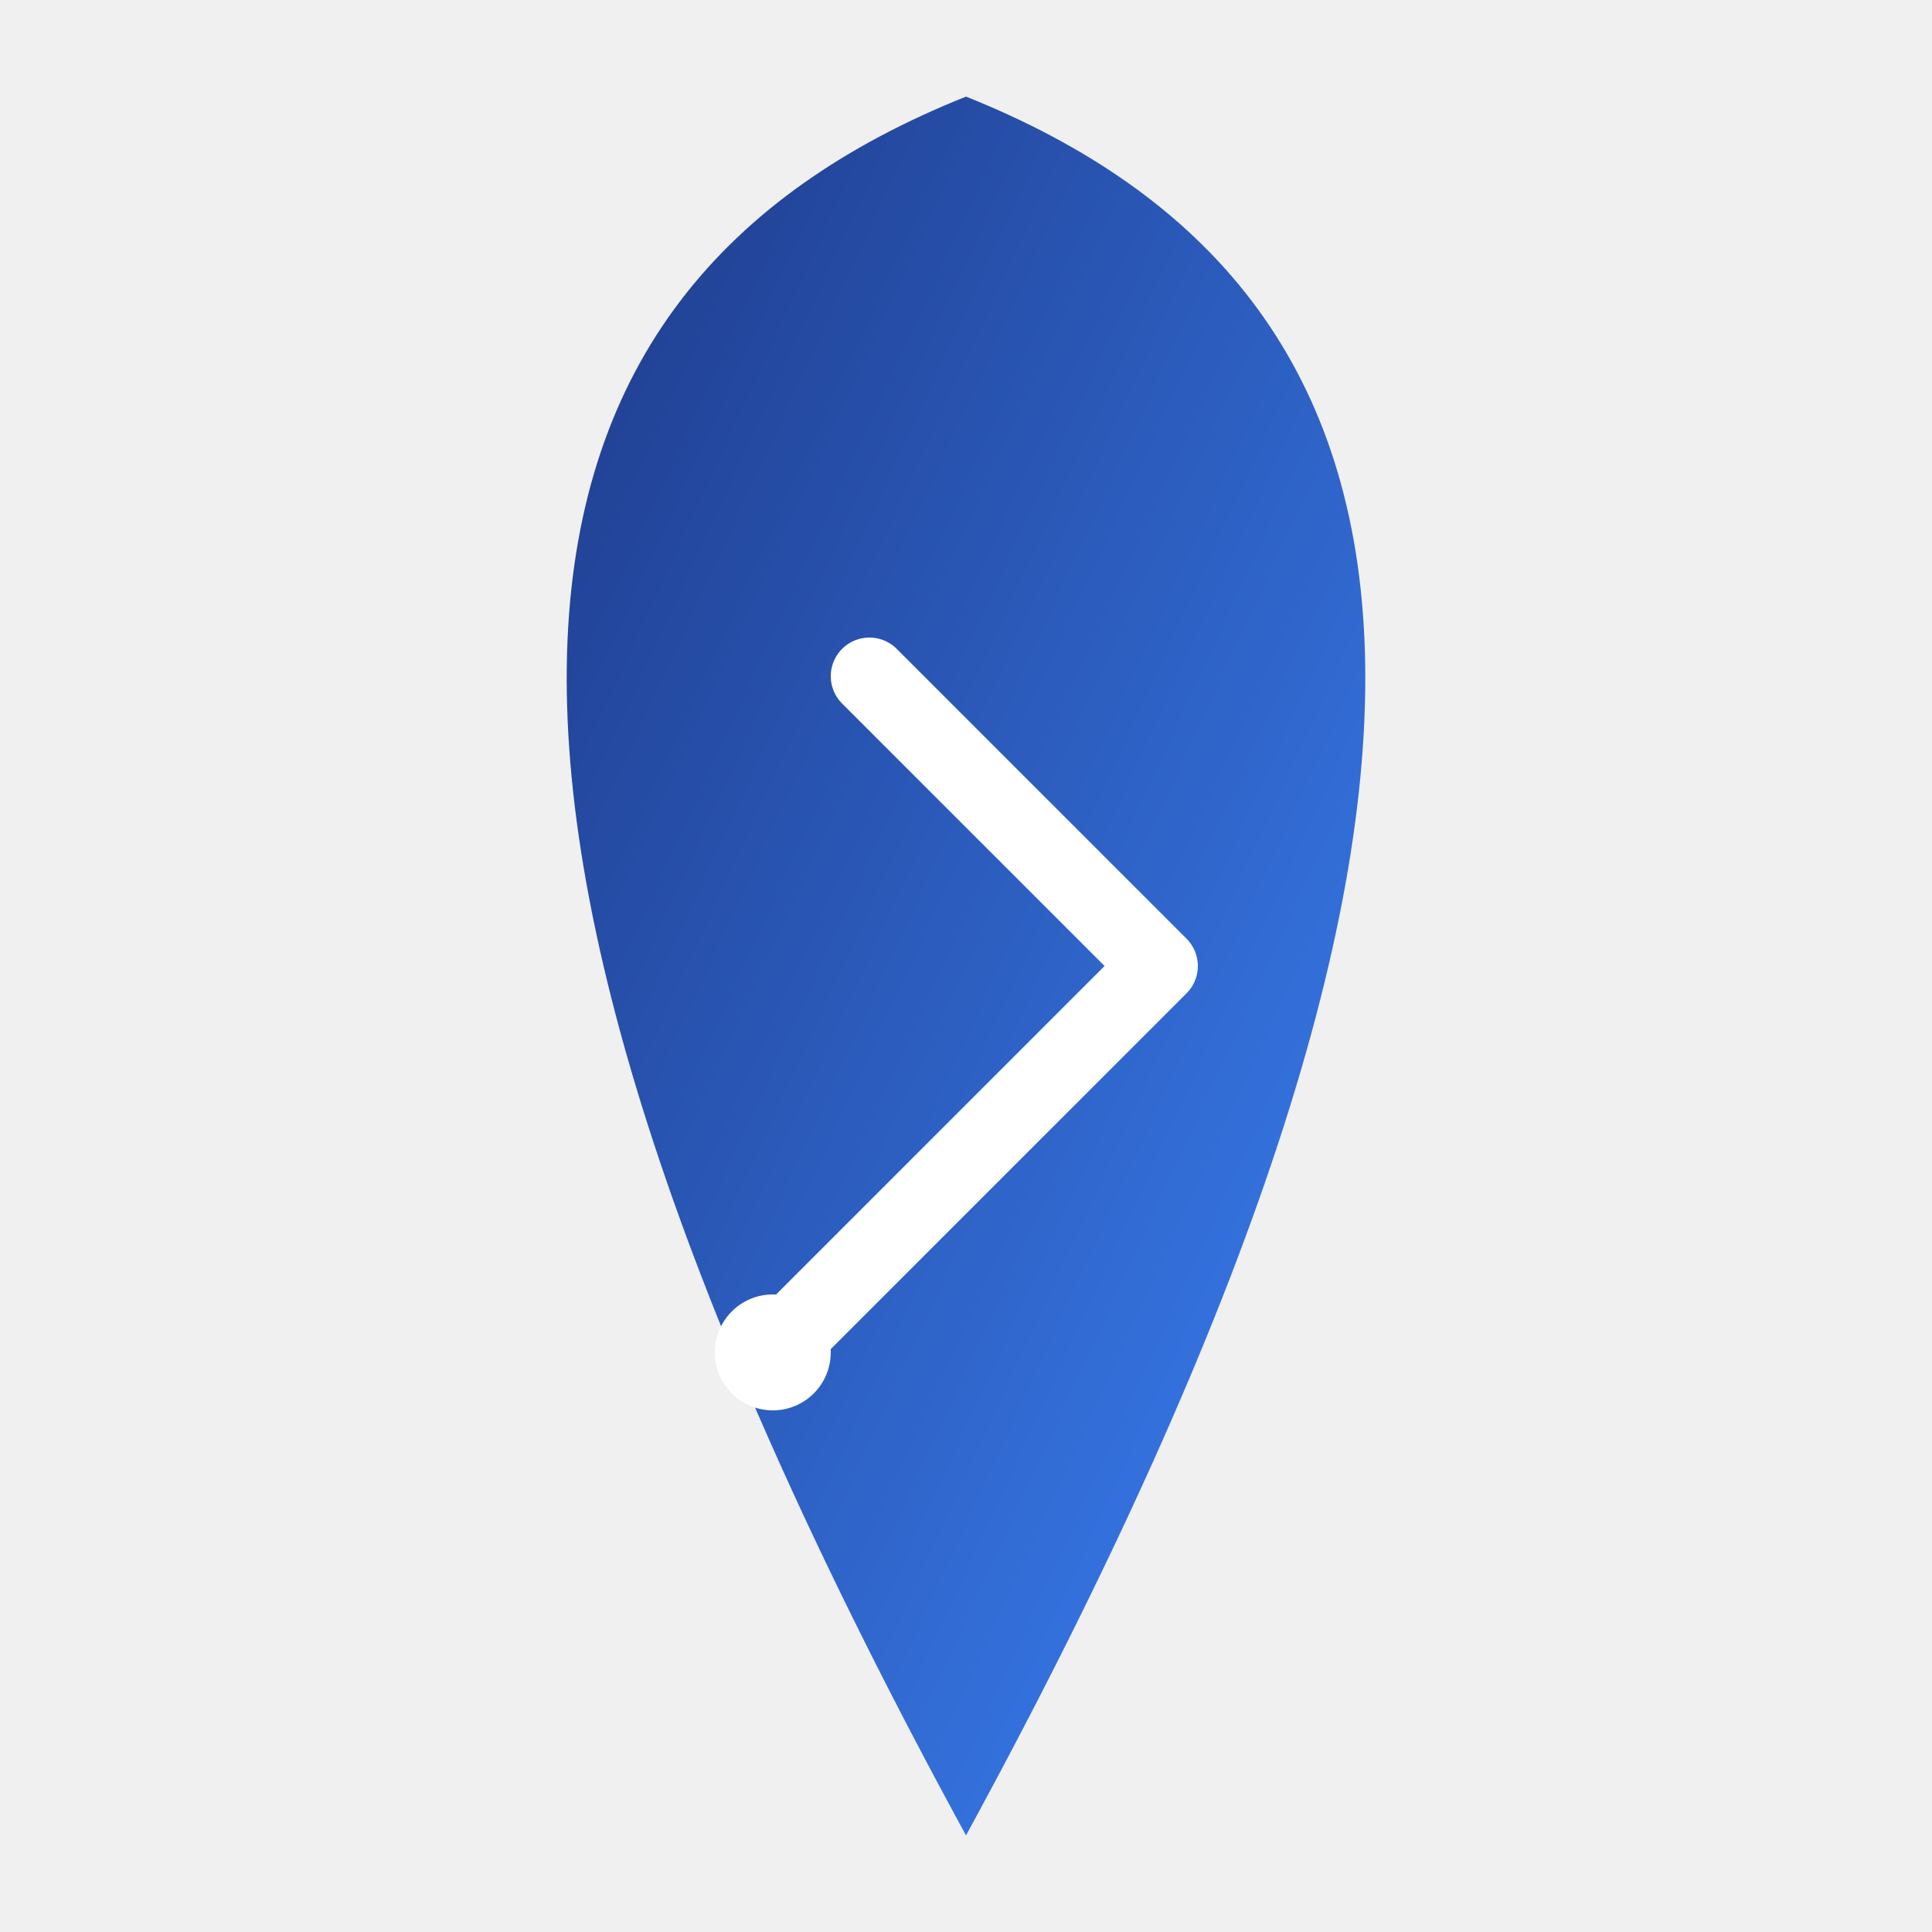
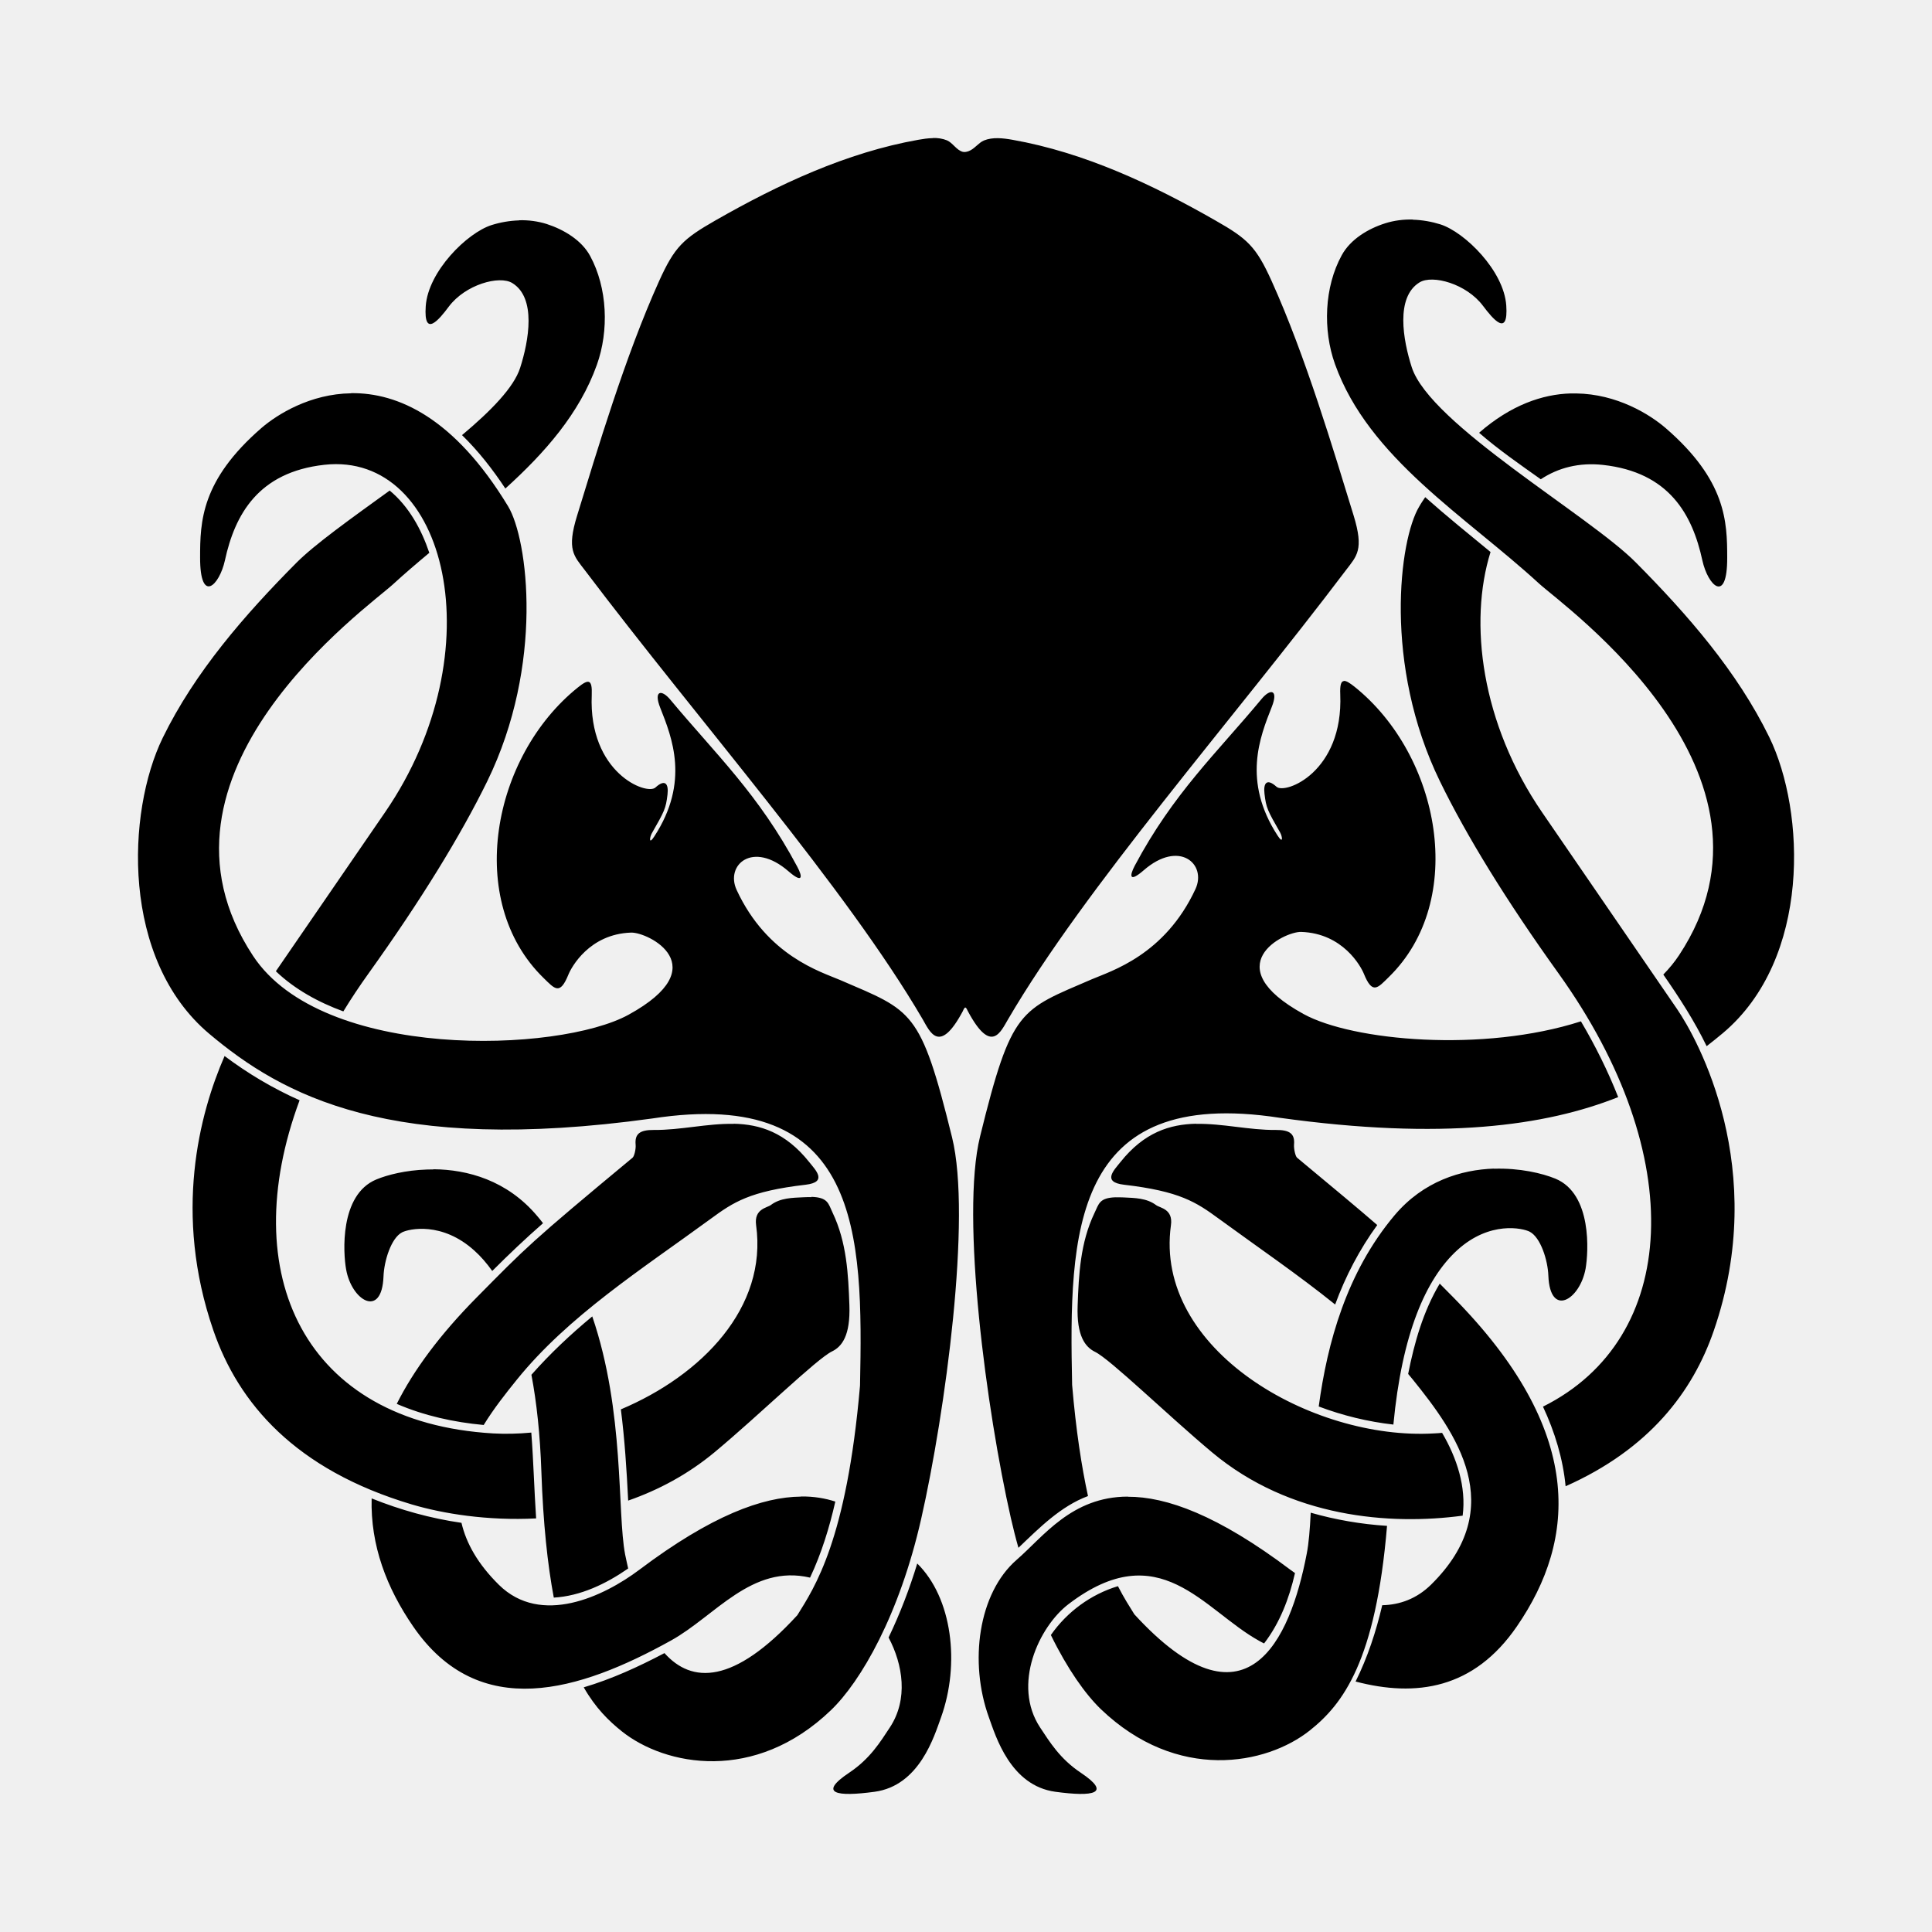
- <svg xmlns="http://www.w3.org/2000/svg" viewBox="0 0 100 100">
-   <defs>
-     <linearGradient id="shieldGradient" x1="0%" y1="0%" x2="100%" y2="100%">
-       <stop offset="0%" style="stop-color:#1e3a8a; stop-opacity:1" />
-       <stop offset="100%" style="stop-color:#3b82f6; stop-opacity:1" />
-     </linearGradient>
-   </defs>
-   <path d="M50 5 C25 15, 20 40, 50 95 C80 40, 75 15, 50 5 Z" fill="url(#shieldGradient)" />
-   <path d="M40 70 L60 50 L45 35" stroke="white" stroke-width="4" fill="none" stroke-linecap="round" stroke-linejoin="round" />
-   <circle cx="40" cy="70" r="3" fill="white" />
+ <svg xmlns="http://www.w3.org/2000/svg" fill="#000000" width="800px" height="800px" viewBox="0 0 14 14" role="img" focusable="false" aria-hidden="true">
+   <path d="m 10.238,1.591 c -0.068,-0.002 -0.137,0.007 -0.2,0.027 -0.124,0.039 -0.252,0.116 -0.315,0.231 -0.127,0.231 -0.138,0.542 -0.049,0.79 0.244,0.682 0.948,1.102 1.479,1.59 0.181,0.166 1.886,1.373 1.014,2.693 -0.033,0.05 -0.071,0.096 -0.114,0.14 0.116,0.167 0.226,0.337 0.314,0.519 0.041,-0.032 0.08,-0.063 0.118,-0.095 0.64,-0.539 0.598,-1.606 0.336,-2.144 -0.233,-0.477 -0.593,-0.889 -0.967,-1.266 -0.337,-0.341 -1.491,-1.001 -1.624,-1.415 -0.063,-0.196 -0.119,-0.508 0.057,-0.615 0.094,-0.057 0.34,0.01 0.46,0.171 0.07,0.093 0.184,0.231 0.168,-0.003 -0.017,-0.252 -0.3,-0.531 -0.477,-0.588 -0.064,-0.02 -0.132,-0.032 -0.2,-0.034 z m -0.499,3.344 c -0.021,9.8e-4 -0.03,0.029 -0.027,0.097 0.023,0.564 -0.4,0.726 -0.462,0.669 -0.071,-0.064 -0.096,-0.026 -0.087,0.051 0.012,0.103 0.022,0.121 0.114,0.282 0.015,0.027 0.024,0.087 -0.019,0.021 -0.257,-0.396 -0.128,-0.715 -0.042,-0.933 0.049,-0.124 -0.009,-0.136 -0.075,-0.056 -0.322,0.388 -0.64,0.684 -0.918,1.207 -0.039,0.074 -0.041,0.125 0.064,0.034 0.258,-0.225 0.459,-0.046 0.376,0.135 -0.222,0.479 -0.611,0.594 -0.751,0.654 -0.523,0.226 -0.581,0.209 -0.81,1.139 -0.143,0.579 0.048,1.994 0.223,2.765 0.017,0.074 0.035,0.146 0.055,0.216 0.153,-0.146 0.306,-0.301 0.504,-0.375 -0.046,-0.212 -0.087,-0.474 -0.115,-0.806 -0.023,-1.101 -0.007,-2.168 1.505,-1.935 1.18,0.164 1.927,0.059 2.452,-0.15 -0.075,-0.19 -0.166,-0.373 -0.27,-0.549 -0.708,0.228 -1.655,0.142 -2.01,-0.053 -0.637,-0.35 -0.142,-0.599 -0.017,-0.595 0.303,0.01 0.433,0.251 0.454,0.303 0.062,0.153 0.1,0.104 0.181,0.024 0.57,-0.556 0.374,-1.605 -0.249,-2.104 -0.034,-0.027 -0.058,-0.042 -0.075,-0.042 z m 1.088,3.533 c -0.238,0.008 -0.512,0.09 -0.722,0.339 -0.348,0.414 -0.487,0.926 -0.549,1.385 0.175,0.066 0.356,0.11 0.541,0.131 0.062,-0.655 0.233,-1.055 0.464,-1.265 0.235,-0.213 0.474,-0.158 0.523,-0.133 0.08,0.041 0.132,0.207 0.136,0.319 0.012,0.307 0.229,0.176 0.27,-0.052 0.02,-0.115 0.049,-0.54 -0.219,-0.651 -0.095,-0.039 -0.259,-0.078 -0.445,-0.072 z M 9.498,10.962 c -0.006,0.12 -0.014,0.222 -0.029,0.297 -0.121,0.633 -0.44,1.321 -1.249,0.439 -0.033,-0.053 -0.075,-0.118 -0.119,-0.204 -0.196,0.059 -0.369,0.186 -0.486,0.354 0.12,0.246 0.25,0.429 0.362,0.537 0.553,0.53 1.2,0.405 1.515,0.154 0.239,-0.19 0.477,-0.501 0.559,-1.482 -0.188,-0.012 -0.374,-0.044 -0.555,-0.096 z M 11.381,2.851 c -0.203,0.006 -0.431,0.083 -0.663,0.285 0.14,0.122 0.295,0.229 0.447,0.337 0.127,-0.084 0.279,-0.123 0.451,-0.104 0.48,0.053 0.648,0.36 0.72,0.692 0.04,0.183 0.181,0.321 0.18,-0.02 -3.08e-4,-0.26 -0.007,-0.559 -0.446,-0.939 -0.115,-0.099 -0.352,-0.247 -0.649,-0.251 -0.013,-2e-4 -0.026,-4.2e-4 -0.04,0 z m -1.053,0.751 c -0.015,0.023 -0.03,0.044 -0.044,0.069 -0.144,0.238 -0.262,1.146 0.151,1.992 0.192,0.394 0.48,0.863 0.859,1.391 0.948,1.323 0.874,2.647 -0.113,3.139 0.085,0.182 0.145,0.377 0.164,0.577 0.605,-0.269 0.921,-0.683 1.074,-1.128 0.404,-1.172 -0.117,-2.112 -0.267,-2.331 l -0.977,-1.424 c -0.443,-0.646 -0.533,-1.378 -0.374,-1.887 -0.159,-0.131 -0.319,-0.26 -0.473,-0.397 z m -2.244,5.074 c -0.119,0.004 -0.121,0.048 -0.153,0.114 -0.103,0.215 -0.114,0.447 -0.122,0.671 -0.008,0.22 0.055,0.3 0.126,0.335 0.111,0.054 0.525,0.458 0.849,0.729 0.566,0.473 1.288,0.529 1.815,0.458 0.027,-0.208 -0.042,-0.418 -0.149,-0.6 -0.019,0.002 -0.038,0.003 -0.058,0.004 -0.885,0.052 -2.032,-0.607 -1.907,-1.508 0.017,-0.119 -0.079,-0.125 -0.107,-0.146 -0.069,-0.052 -0.156,-0.052 -0.235,-0.056 -0.022,-10e-4 -0.042,-10e-4 -0.059,-8.6e-4 z m -5.54,-5.826 c -0.296,0.004 -0.534,0.152 -0.649,0.251 -0.438,0.38 -0.445,0.679 -0.445,0.939 -4.02e-4,0.341 0.14,0.203 0.18,0.02 0.072,-0.331 0.241,-0.639 0.721,-0.692 0.888,-0.098 1.24,1.351 0.44,2.517 l -0.792,1.153 c 0.137,0.131 0.309,0.225 0.489,0.291 0.056,-0.092 0.118,-0.185 0.184,-0.277 0.378,-0.528 0.666,-0.997 0.859,-1.391 0.413,-0.846 0.295,-1.753 0.151,-1.992 -0.391,-0.645 -0.801,-0.824 -1.137,-0.82 z m -0.916,4.801 c -0.184,0.421 -0.373,1.145 -0.082,1.989 0.181,0.527 0.592,1.01 1.439,1.262 0.226,0.067 0.548,0.119 0.9,0.101 -0.014,-0.207 -0.019,-0.415 -0.035,-0.622 -0.094,0.009 -0.187,0.011 -0.278,0.006 -1.368,-0.081 -1.869,-1.153 -1.401,-2.414 -0.193,-0.086 -0.375,-0.194 -0.544,-0.321 z m 4.252,1.024 c -0.017,-5.2e-4 -0.037,-3.2e-4 -0.059,8.6e-4 -0.079,0.004 -0.166,0.004 -0.235,0.056 -0.027,0.021 -0.123,0.027 -0.107,0.146 0.083,0.597 -0.392,1.087 -0.98,1.335 0.028,0.219 0.042,0.44 0.053,0.661 0.218,-0.076 0.432,-0.189 0.628,-0.352 0.324,-0.27 0.738,-0.675 0.849,-0.729 0.071,-0.034 0.134,-0.114 0.126,-0.335 -0.008,-0.224 -0.019,-0.455 -0.122,-0.671 -0.031,-0.066 -0.033,-0.11 -0.153,-0.114 z m 2.788,-0.532 c -0.191,0.004 -0.377,0.062 -0.549,0.278 -0.047,0.059 -0.135,0.145 0.026,0.164 0.404,0.047 0.523,0.126 0.688,0.247 0.282,0.206 0.574,0.405 0.842,0.621 0.075,-0.205 0.177,-0.4 0.305,-0.576 -0.131,-0.114 -0.307,-0.26 -0.581,-0.488 -0.012,-0.01 -0.024,-0.063 -0.022,-0.094 0.007,-0.078 -0.029,-0.108 -0.133,-0.107 -0.191,0.002 -0.386,-0.048 -0.577,-0.044 z m 1.764,1.16 c -0.119,0.2 -0.183,0.426 -0.228,0.653 0.011,0.013 0.023,0.027 0.034,0.041 0.309,0.383 0.703,0.923 0.132,1.486 -0.105,0.103 -0.227,0.146 -0.353,0.149 -1.6e-5,6e-5 -8.52e-4,-5e-5 -8.66e-4,0 -0.045,0.192 -0.106,0.378 -0.193,0.553 0.438,0.115 0.857,0.055 1.169,-0.4 0.435,-0.633 0.493,-1.418 -0.462,-2.385 -0.039,-0.04 -0.065,-0.065 -0.097,-0.098 z M 8.172,10.845 c -0.407,0.001 -0.611,0.29 -0.805,0.458 -0.278,0.242 -0.346,0.741 -0.201,1.142 0.049,0.135 0.155,0.495 0.482,0.539 0.274,0.037 0.411,0.014 0.184,-0.138 -0.153,-0.102 -0.227,-0.226 -0.295,-0.328 -0.204,-0.309 -0.009,-0.73 0.206,-0.894 0.661,-0.504 0.976,0.042 1.381,0.266 0.012,0.007 0.024,0.013 0.036,0.019 0.114,-0.148 0.182,-0.326 0.224,-0.51 -0.011,-0.008 -0.021,-0.015 -0.031,-0.022 -0.529,-0.399 -0.902,-0.532 -1.18,-0.531 z M 5.317,8.144 c -0.191,-0.004 -0.387,0.046 -0.578,0.044 -0.104,-8.3e-4 -0.14,0.029 -0.133,0.107 0.003,0.031 -0.01,0.084 -0.022,0.094 -0.748,0.621 -0.767,0.646 -1.13,1.013 -0.268,0.271 -0.457,0.528 -0.579,0.771 0.199,0.086 0.413,0.133 0.63,0.153 0.073,-0.119 0.16,-0.229 0.24,-0.328 0.373,-0.462 0.906,-0.801 1.405,-1.166 0.165,-0.121 0.283,-0.2 0.688,-0.247 0.161,-0.019 0.073,-0.105 0.026,-0.164 -0.172,-0.216 -0.357,-0.274 -0.548,-0.278 z m 0.487,2.701 c -0.277,0.002 -0.648,0.136 -1.171,0.53 -0.258,0.194 -0.713,0.41 -1.018,0.109 -0.154,-0.152 -0.237,-0.303 -0.271,-0.449 -0.223,-0.032 -0.442,-0.093 -0.651,-0.177 -0.009,0.341 0.109,0.649 0.301,0.928 0.478,0.695 1.205,0.47 1.868,0.102 0.32,-0.177 0.584,-0.555 1.008,-0.456 0.083,-0.176 0.14,-0.362 0.183,-0.551 -0.074,-0.024 -0.156,-0.038 -0.248,-0.037 z m 0.843,0.484 c -0.056,0.184 -0.125,0.364 -0.208,0.537 0.104,0.196 0.144,0.448 0.009,0.652 -0.068,0.103 -0.142,0.226 -0.295,0.328 -0.227,0.152 -0.09,0.175 0.184,0.138 0.327,-0.044 0.433,-0.404 0.482,-0.539 0.139,-0.387 0.082,-0.866 -0.173,-1.116 z M 3.762,1.597 c -0.068,0.002 -0.137,0.014 -0.2,0.034 -0.177,0.056 -0.46,0.336 -0.477,0.588 -0.016,0.234 0.098,0.096 0.167,0.003 0.121,-0.161 0.367,-0.228 0.46,-0.171 0.176,0.107 0.12,0.419 0.057,0.615 -0.045,0.141 -0.211,0.311 -0.421,0.487 0.119,0.116 0.222,0.248 0.314,0.387 0.286,-0.259 0.537,-0.543 0.663,-0.896 0.089,-0.248 0.077,-0.558 -0.049,-0.79 -0.062,-0.114 -0.191,-0.191 -0.315,-0.231 -0.064,-0.02 -0.132,-0.029 -0.2,-0.027 z m -0.94,1.959 c -0.278,0.201 -0.542,0.389 -0.676,0.524 -0.374,0.377 -0.734,0.79 -0.967,1.267 -0.262,0.538 -0.303,1.605 0.337,2.144 0.532,0.448 1.311,0.877 3.21,0.614 1.513,-0.233 1.529,0.835 1.506,1.936 -0.097,1.121 -0.33,1.463 -0.454,1.663 -0.464,0.506 -0.766,0.495 -0.963,0.275 -0.188,0.099 -0.382,0.188 -0.585,0.248 0.085,0.149 0.181,0.243 0.276,0.319 0.315,0.251 0.963,0.377 1.515,-0.153 0.218,-0.209 0.497,-0.693 0.654,-1.386 0.175,-0.771 0.367,-2.186 0.224,-2.765 -0.229,-0.93 -0.287,-0.914 -0.81,-1.14 -0.14,-0.06 -0.529,-0.174 -0.751,-0.653 -0.084,-0.181 0.117,-0.36 0.376,-0.135 0.105,0.091 0.103,0.04 0.063,-0.034 -0.278,-0.523 -0.595,-0.82 -0.918,-1.208 -0.066,-0.08 -0.124,-0.068 -0.075,0.056 0.086,0.217 0.215,0.537 -0.042,0.932 -0.043,0.067 -0.034,0.006 -0.019,-0.021 0.092,-0.161 0.102,-0.179 0.114,-0.282 0.009,-0.077 -0.017,-0.115 -0.088,-0.05 -0.063,0.057 -0.485,-0.105 -0.461,-0.67 0.005,-0.12 -0.025,-0.116 -0.101,-0.055 -0.623,0.5 -0.819,1.548 -0.249,2.104 0.082,0.08 0.119,0.129 0.181,-0.024 0.021,-0.052 0.151,-0.294 0.454,-0.304 0.125,-0.004 0.619,0.245 -0.018,0.595 -0.506,0.278 -2.218,0.336 -2.721,-0.426 -0.872,-1.32 0.833,-2.526 1.014,-2.693 0.084,-0.077 0.173,-0.153 0.263,-0.228 -0.058,-0.172 -0.148,-0.336 -0.288,-0.452 z m 0.32,4.918 c -0.016,-1.1e-4 -0.033,3.5e-4 -0.049,8.7e-4 -0.153,0.005 -0.284,0.038 -0.366,0.072 -0.268,0.111 -0.24,0.536 -0.219,0.651 0.04,0.228 0.259,0.359 0.271,0.052 0.004,-0.112 0.055,-0.279 0.135,-0.32 0.049,-0.025 0.289,-0.08 0.524,0.133 0.046,0.041 0.089,0.091 0.129,0.147 0.119,-0.119 0.241,-0.235 0.368,-0.346 -0.014,-0.018 -0.027,-0.035 -0.042,-0.052 -0.218,-0.259 -0.506,-0.337 -0.751,-0.339 z m 1.15,1.065 c -0.158,0.131 -0.306,0.27 -0.441,0.423 5.6e-5,2.8e-4 -5.5e-5,6e-4 0,8.7e-4 0.038,0.201 0.063,0.434 0.072,0.701 0.013,0.377 0.045,0.674 0.09,0.913 0.194,-0.011 0.379,-0.1 0.539,-0.211 -0.008,-0.034 -0.015,-0.068 -0.022,-0.101 -0.059,-0.306 -0.002,-1.034 -0.238,-1.725 z m 2.467,-8.538 c -0.035,4.3e-4 -0.071,0.006 -0.105,0.012 -0.519,0.092 -1.013,0.323 -1.471,0.585 -0.232,0.133 -0.294,0.189 -0.407,0.439 -0.247,0.547 -0.451,1.235 -0.594,1.699 -0.077,0.249 -0.023,0.292 0.056,0.396 0.831,1.1 1.89,2.299 2.448,3.254 0.052,0.09 0.121,0.259 0.29,-0.057 0.019,-0.044 0.023,-0.031 0.04,0.003 0.168,0.312 0.236,0.143 0.289,0.054 0.558,-0.955 1.617,-2.155 2.448,-3.254 0.079,-0.104 0.132,-0.147 0.056,-0.396 -0.143,-0.464 -0.347,-1.152 -0.594,-1.699 -0.113,-0.25 -0.175,-0.307 -0.407,-0.439 -0.458,-0.262 -0.951,-0.493 -1.471,-0.585 -0.068,-0.012 -0.144,-0.021 -0.207,0.005 -0.04,0.017 -0.068,0.061 -0.11,0.077 -0.014,0.005 -0.03,0.009 -0.044,0.005 -0.045,-0.012 -0.072,-0.065 -0.114,-0.083 -0.032,-0.013 -0.067,-0.018 -0.102,-0.017 z" />
</svg>
